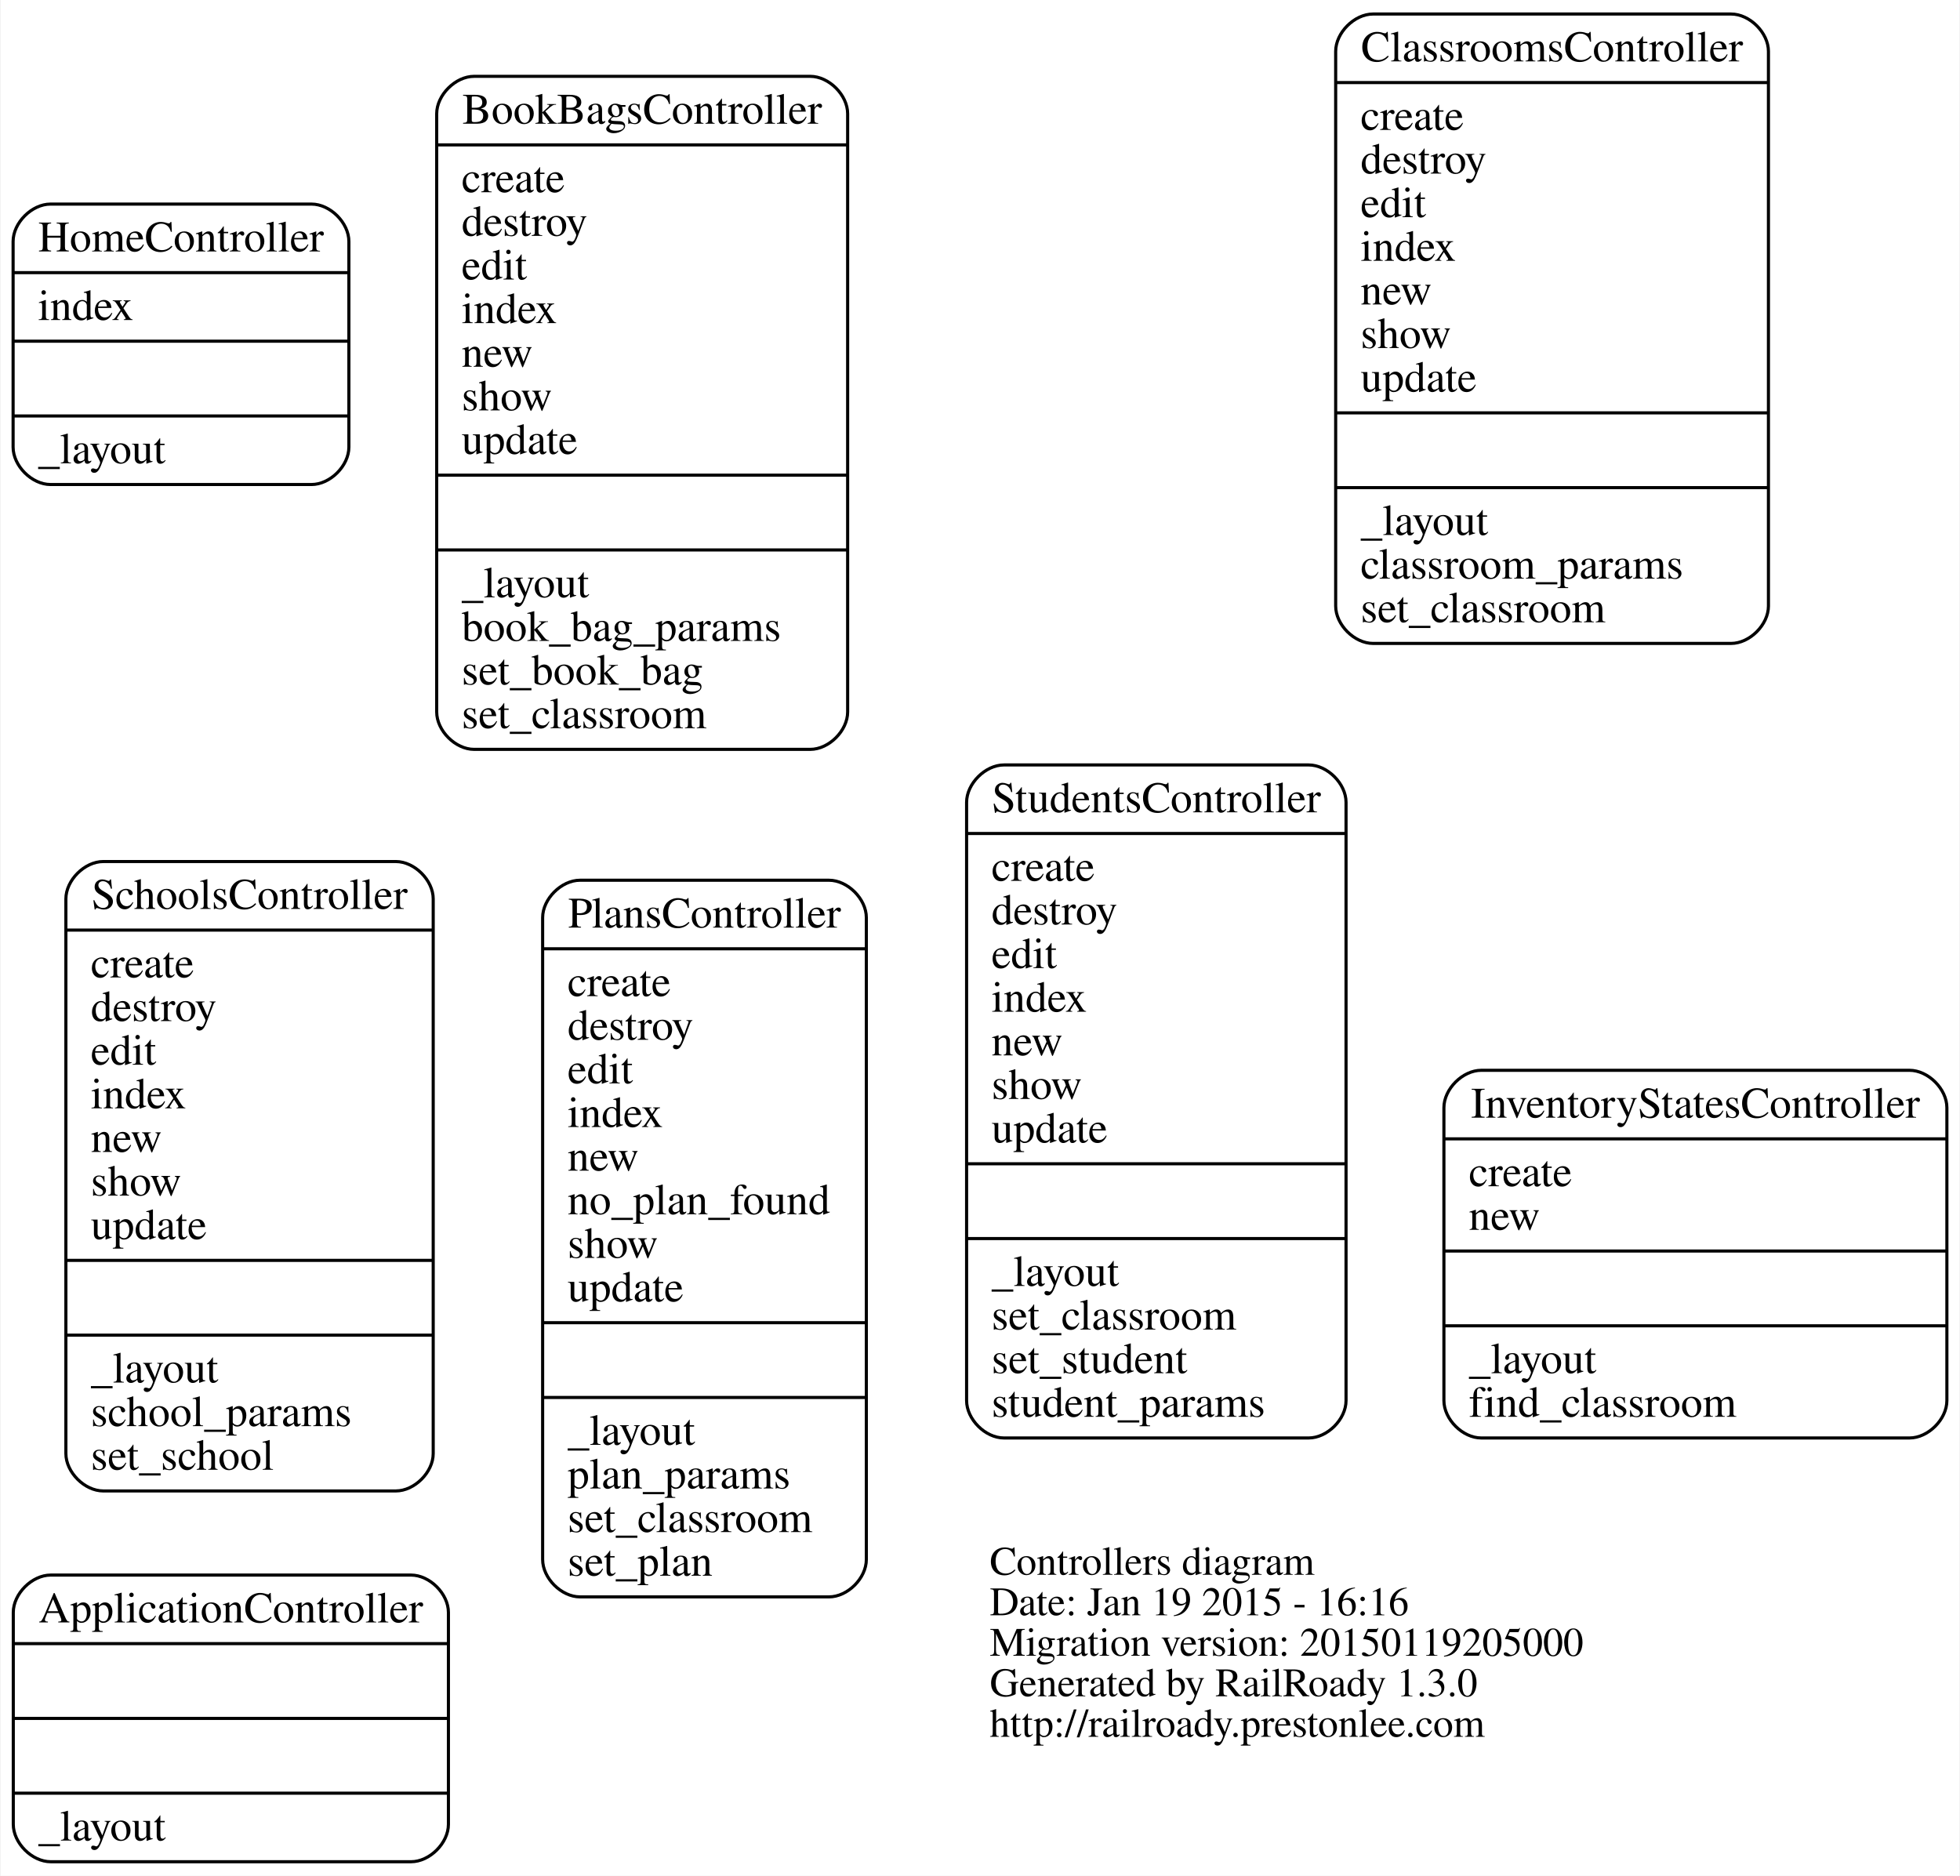
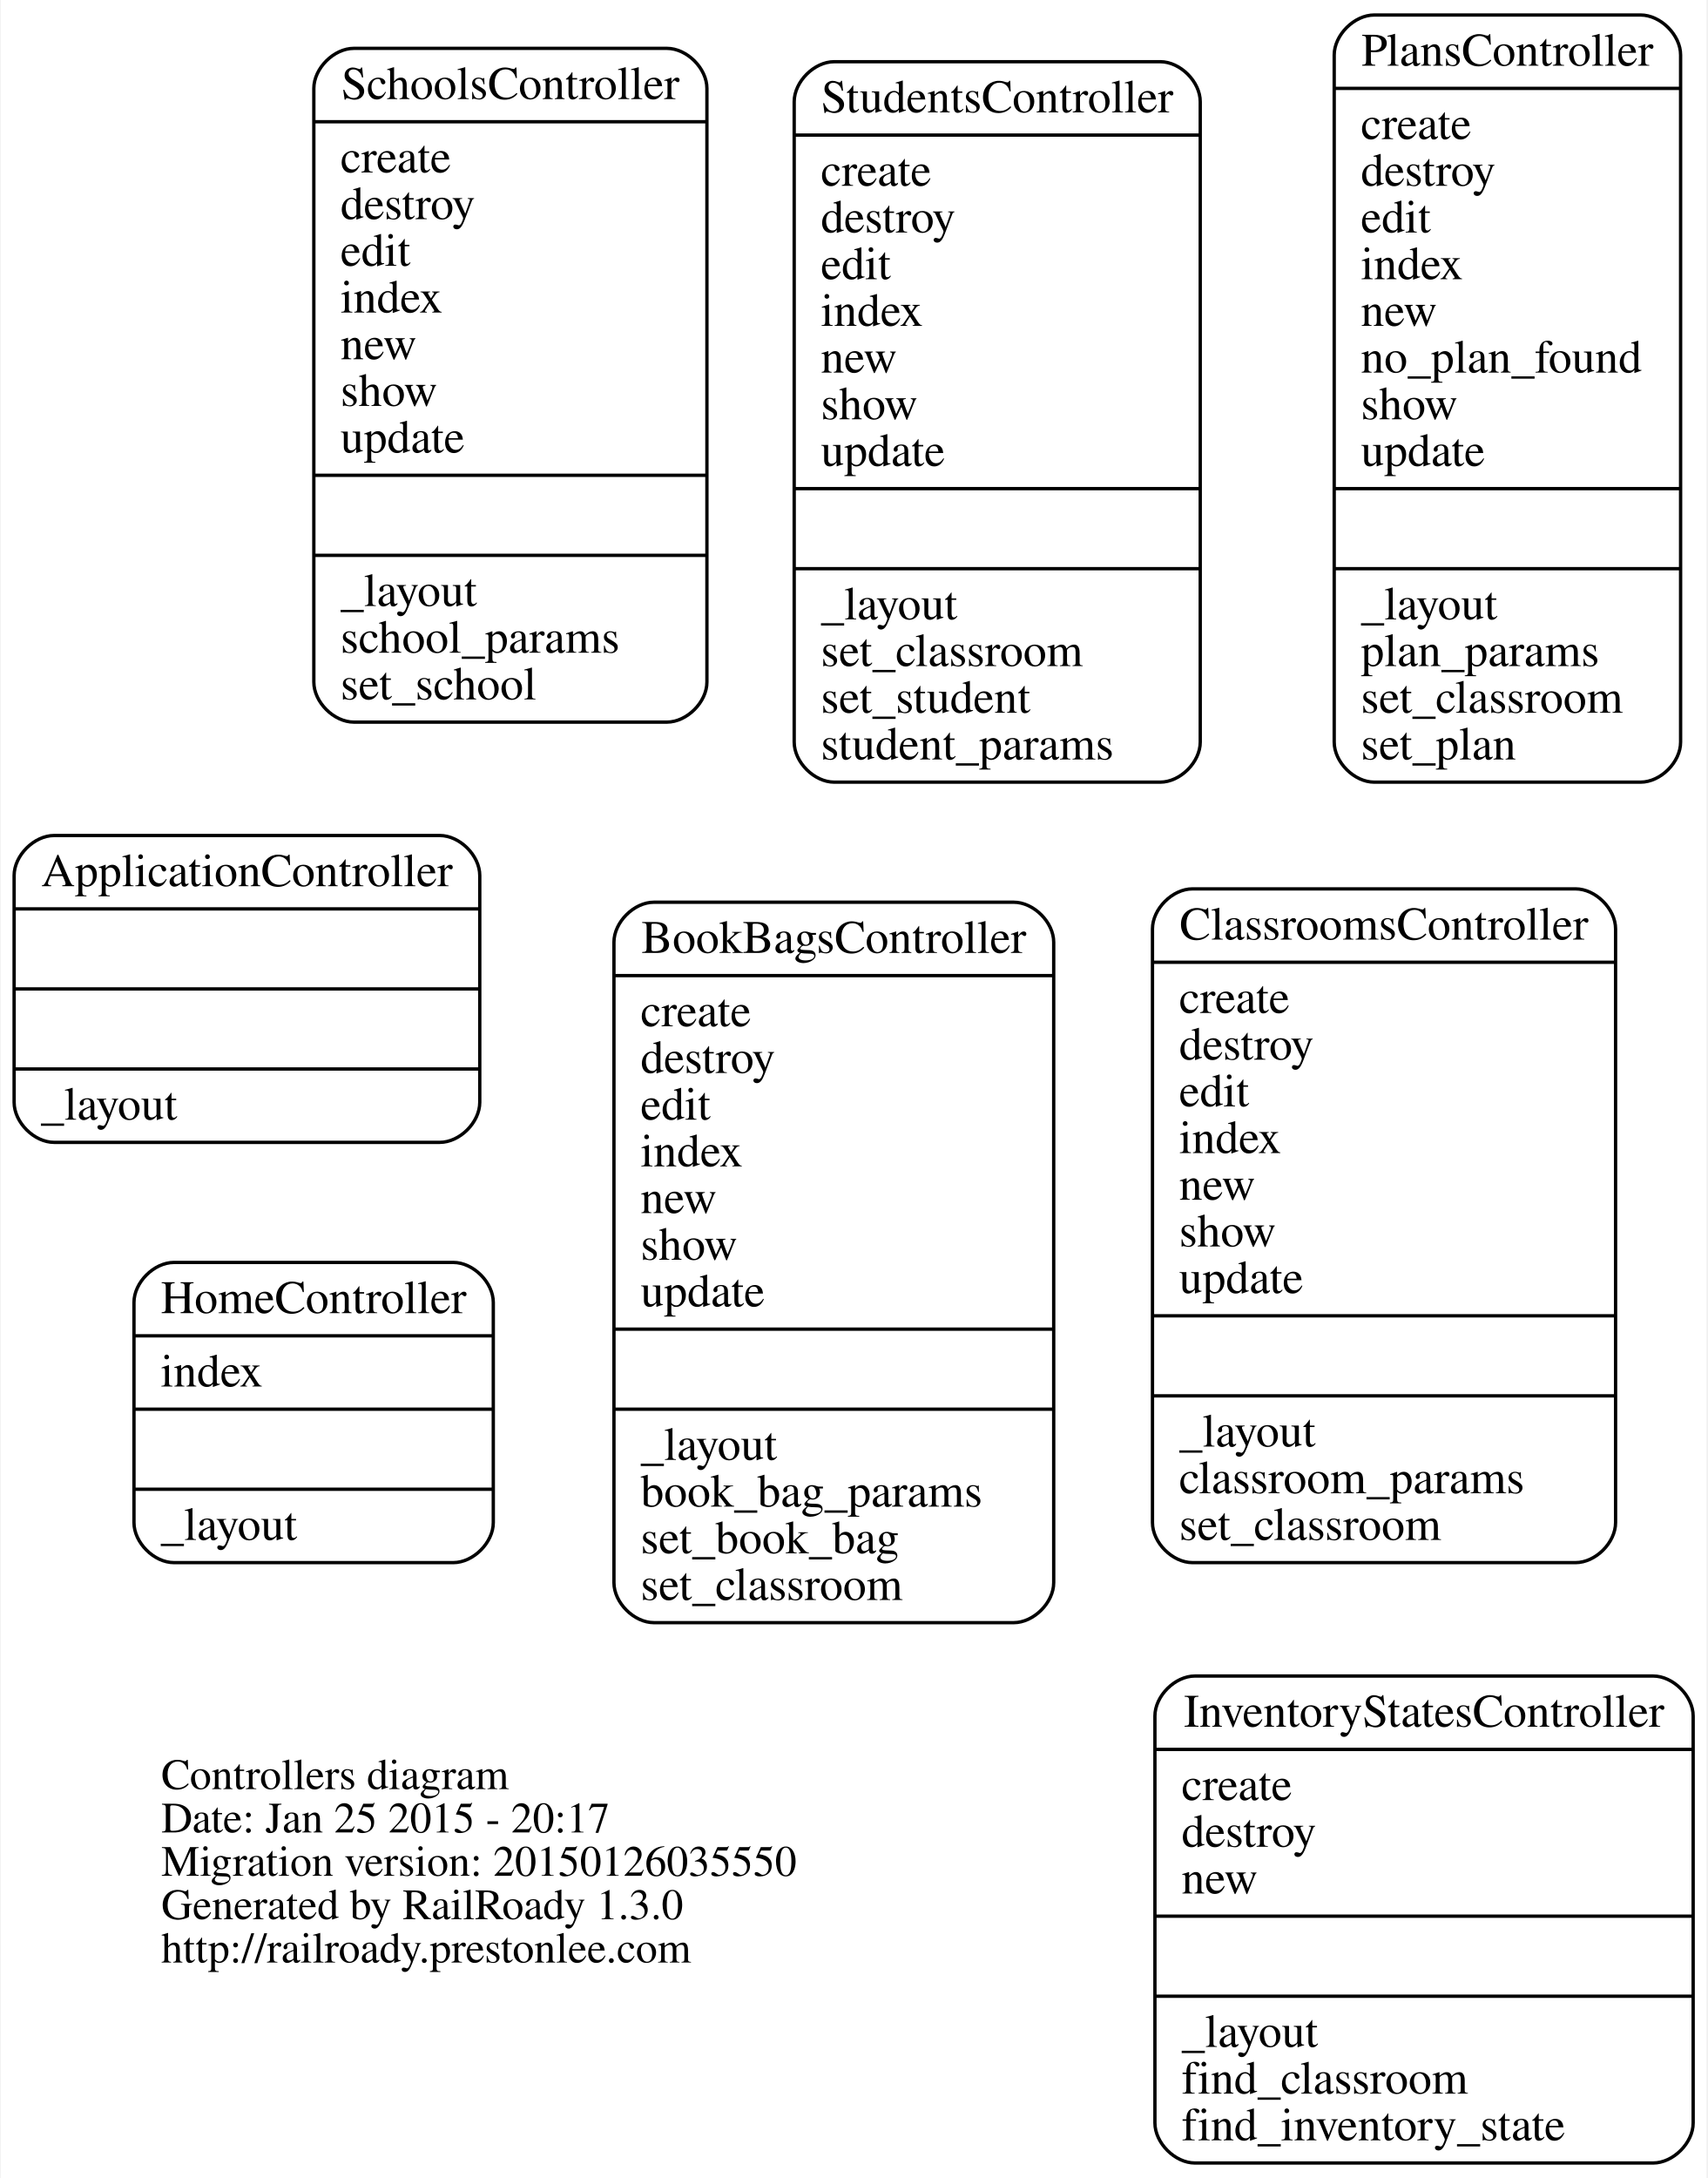
- <svg xmlns="http://www.w3.org/2000/svg" width="629pt" height="602pt" viewBox="0.00 0.00 628.59 602.00">
-   <g id="graph0" class="graph" transform="scale(1 1) rotate(0) translate(241.879 394.5)">
-     <polygon fill="white" stroke="none" points="-241.879,207.5 -241.879,-394.5 386.707,-394.5 386.707,207.5 -241.879,207.5" />
+ <svg xmlns="http://www.w3.org/2000/svg" width="512pt" height="653pt" viewBox="0.00 0.00 511.53 653.00">
+   <g id="graph0" class="graph" transform="scale(1 1) rotate(0) translate(255.821 379.5)">
+     <polygon fill="white" stroke="none" points="-255.821,273.5 -255.821,-379.5 255.707,-379.5 255.707,273.5 -255.821,273.5" />
    <g id="node1" class="node">
-       <text text-anchor="start" x="75.55" y="110.9" font-family="Times,serif" font-size="13.00">Controllers diagram</text>
-       <text text-anchor="start" x="75.55" y="123.9" font-family="Times,serif" font-size="13.00">Date: Jan 19 2015 - 16:16</text>
-       <text text-anchor="start" x="75.55" y="136.9" font-family="Times,serif" font-size="13.00">Migration version: 20150119205000</text>
-       <text text-anchor="start" x="75.55" y="149.9" font-family="Times,serif" font-size="13.00">Generated by RailRoady 1.3.0</text>
-       <text text-anchor="start" x="75.55" y="162.9" font-family="Times,serif" font-size="13.00">http://railroady.prestonlee.com</text>
+       <text text-anchor="start" x="-207.688" y="156.9" font-family="Times,serif" font-size="13.00">Controllers diagram</text>
+       <text text-anchor="start" x="-207.688" y="169.9" font-family="Times,serif" font-size="13.00">Date: Jan 25 2015 - 20:17</text>
+       <text text-anchor="start" x="-207.688" y="182.9" font-family="Times,serif" font-size="13.00">Migration version: 20150126035550</text>
+       <text text-anchor="start" x="-207.688" y="195.9" font-family="Times,serif" font-size="13.00">Generated by RailRoady 1.3.0</text>
+       <text text-anchor="start" x="-207.688" y="208.9" font-family="Times,serif" font-size="13.00">http://railroady.prestonlee.com</text>
    </g>
    <g id="node2" class="node">
-       <path fill="none" stroke="black" d="M-225.821,203C-225.821,203 -110.179,203 -110.179,203 -104.179,203 -98.179,197 -98.179,191 -98.179,191 -98.179,123 -98.179,123 -98.179,117 -104.179,111 -110.179,111 -110.179,111 -225.821,111 -225.821,111 -231.821,111 -237.821,117 -237.821,123 -237.821,123 -237.821,191 -237.821,191 -237.821,197 -231.821,203 -225.821,203" />
-       <text text-anchor="middle" x="-168" y="126.2" font-family="Times,serif" font-size="14.00">ApplicationController</text>
-       <polyline fill="none" stroke="black" points="-237.821,133 -98.179,133 " />
-       <polyline fill="none" stroke="black" points="-237.821,157 -98.179,157 " />
-       <polyline fill="none" stroke="black" points="-237.821,181 -98.179,181 " />
-       <text text-anchor="start" x="-229.821" y="196.2" font-family="Times,serif" font-size="14.00">_layout</text>
+       <path fill="none" stroke="black" d="M-239.821,-37C-239.821,-37 -124.179,-37 -124.179,-37 -118.179,-37 -112.179,-43 -112.179,-49 -112.179,-49 -112.179,-117 -112.179,-117 -112.179,-123 -118.179,-129 -124.179,-129 -124.179,-129 -239.821,-129 -239.821,-129 -245.821,-129 -251.821,-123 -251.821,-117 -251.821,-117 -251.821,-49 -251.821,-49 -251.821,-43 -245.821,-37 -239.821,-37" />
+       <text text-anchor="middle" x="-182" y="-113.8" font-family="Times,serif" font-size="14.00">ApplicationController</text>
+       <polyline fill="none" stroke="black" points="-251.821,-107 -112.179,-107 " />
+       <polyline fill="none" stroke="black" points="-251.821,-83 -112.179,-83 " />
+       <polyline fill="none" stroke="black" points="-251.821,-59 -112.179,-59 " />
+       <text text-anchor="start" x="-243.821" y="-43.8" font-family="Times,serif" font-size="14.00">_layout</text>
    </g>
    <g id="node3" class="node">
-       <path fill="none" stroke="black" d="M-89.941,-154C-89.941,-154 17.941,-154 17.941,-154 23.941,-154 29.941,-160 29.941,-166 29.941,-166 29.941,-358 29.941,-358 29.941,-364 23.941,-370 17.941,-370 17.941,-370 -89.941,-370 -89.941,-370 -95.941,-370 -101.941,-364 -101.941,-358 -101.941,-358 -101.941,-166 -101.941,-166 -101.941,-160 -95.941,-154 -89.941,-154" />
-       <text text-anchor="middle" x="-36" y="-354.8" font-family="Times,serif" font-size="14.00">BookBagsController</text>
-       <polyline fill="none" stroke="black" points="-101.941,-348 29.941,-348 " />
-       <text text-anchor="start" x="-93.941" y="-332.8" font-family="Times,serif" font-size="14.00">create</text>
-       <text text-anchor="start" x="-93.941" y="-318.8" font-family="Times,serif" font-size="14.00">destroy</text>
-       <text text-anchor="start" x="-93.941" y="-304.8" font-family="Times,serif" font-size="14.00">edit</text>
-       <text text-anchor="start" x="-93.941" y="-290.8" font-family="Times,serif" font-size="14.00">index</text>
-       <text text-anchor="start" x="-93.941" y="-276.8" font-family="Times,serif" font-size="14.00">new</text>
-       <text text-anchor="start" x="-93.941" y="-262.8" font-family="Times,serif" font-size="14.00">show</text>
-       <text text-anchor="start" x="-93.941" y="-248.8" font-family="Times,serif" font-size="14.00">update</text>
-       <polyline fill="none" stroke="black" points="-101.941,-242 29.941,-242 " />
-       <polyline fill="none" stroke="black" points="-101.941,-218 29.941,-218 " />
-       <text text-anchor="start" x="-93.941" y="-202.8" font-family="Times,serif" font-size="14.00">_layout</text>
-       <text text-anchor="start" x="-93.941" y="-188.8" font-family="Times,serif" font-size="14.00">book_bag_params</text>
-       <text text-anchor="start" x="-93.941" y="-174.8" font-family="Times,serif" font-size="14.00">set_book_bag</text>
-       <text text-anchor="start" x="-93.941" y="-160.8" font-family="Times,serif" font-size="14.00">set_classroom</text>
+       <path fill="none" stroke="black" d="M-59.941,107C-59.941,107 47.941,107 47.941,107 53.941,107 59.941,101 59.941,95 59.941,95 59.941,-97 59.941,-97 59.941,-103 53.941,-109 47.941,-109 47.941,-109 -59.941,-109 -59.941,-109 -65.941,-109 -71.941,-103 -71.941,-97 -71.941,-97 -71.941,95 -71.941,95 -71.941,101 -65.941,107 -59.941,107" />
+       <text text-anchor="middle" x="-6" y="-93.8" font-family="Times,serif" font-size="14.00">BookBagsController</text>
+       <polyline fill="none" stroke="black" points="-71.941,-87 59.941,-87 " />
+       <text text-anchor="start" x="-63.941" y="-71.8" font-family="Times,serif" font-size="14.00">create</text>
+       <text text-anchor="start" x="-63.941" y="-57.8" font-family="Times,serif" font-size="14.00">destroy</text>
+       <text text-anchor="start" x="-63.941" y="-43.8" font-family="Times,serif" font-size="14.00">edit</text>
+       <text text-anchor="start" x="-63.941" y="-29.8" font-family="Times,serif" font-size="14.00">index</text>
+       <text text-anchor="start" x="-63.941" y="-15.8" font-family="Times,serif" font-size="14.00">new</text>
+       <text text-anchor="start" x="-63.941" y="-1.8" font-family="Times,serif" font-size="14.00">show</text>
+       <text text-anchor="start" x="-63.941" y="12.2" font-family="Times,serif" font-size="14.00">update</text>
+       <polyline fill="none" stroke="black" points="-71.941,19 59.941,19 " />
+       <polyline fill="none" stroke="black" points="-71.941,43 59.941,43 " />
+       <text text-anchor="start" x="-63.941" y="58.2" font-family="Times,serif" font-size="14.00">_layout</text>
+       <text text-anchor="start" x="-63.941" y="72.2" font-family="Times,serif" font-size="14.00">book_bag_params</text>
+       <text text-anchor="start" x="-63.941" y="86.2" font-family="Times,serif" font-size="14.00">set_book_bag</text>
+       <text text-anchor="start" x="-63.941" y="100.2" font-family="Times,serif" font-size="14.00">set_classroom</text>
    </g>
    <g id="node4" class="node">
-       <path fill="none" stroke="black" d="M198.559,-188C198.559,-188 313.441,-188 313.441,-188 319.441,-188 325.441,-194 325.441,-200 325.441,-200 325.441,-378 325.441,-378 325.441,-384 319.441,-390 313.441,-390 313.441,-390 198.559,-390 198.559,-390 192.559,-390 186.559,-384 186.559,-378 186.559,-378 186.559,-200 186.559,-200 186.559,-194 192.559,-188 198.559,-188" />
-       <text text-anchor="middle" x="256" y="-374.8" font-family="Times,serif" font-size="14.00">ClassroomsController</text>
-       <polyline fill="none" stroke="black" points="186.559,-368 325.441,-368 " />
-       <text text-anchor="start" x="194.559" y="-352.8" font-family="Times,serif" font-size="14.00">create</text>
-       <text text-anchor="start" x="194.559" y="-338.8" font-family="Times,serif" font-size="14.00">destroy</text>
-       <text text-anchor="start" x="194.559" y="-324.8" font-family="Times,serif" font-size="14.00">edit</text>
-       <text text-anchor="start" x="194.559" y="-310.8" font-family="Times,serif" font-size="14.00">index</text>
-       <text text-anchor="start" x="194.559" y="-296.8" font-family="Times,serif" font-size="14.00">new</text>
-       <text text-anchor="start" x="194.559" y="-282.8" font-family="Times,serif" font-size="14.00">show</text>
-       <text text-anchor="start" x="194.559" y="-268.8" font-family="Times,serif" font-size="14.00">update</text>
-       <polyline fill="none" stroke="black" points="186.559,-262 325.441,-262 " />
-       <polyline fill="none" stroke="black" points="186.559,-238 325.441,-238 " />
-       <text text-anchor="start" x="194.559" y="-222.8" font-family="Times,serif" font-size="14.00">_layout</text>
-       <text text-anchor="start" x="194.559" y="-208.8" font-family="Times,serif" font-size="14.00">classroom_params</text>
-       <text text-anchor="start" x="194.559" y="-194.8" font-family="Times,serif" font-size="14.00">set_classroom</text>
+       <path fill="none" stroke="black" d="M101.559,89C101.559,89 216.441,89 216.441,89 222.441,89 228.441,83 228.441,77 228.441,77 228.441,-101 228.441,-101 228.441,-107 222.441,-113 216.441,-113 216.441,-113 101.559,-113 101.559,-113 95.559,-113 89.559,-107 89.559,-101 89.559,-101 89.559,77 89.559,77 89.559,83 95.559,89 101.559,89" />
+       <text text-anchor="middle" x="159" y="-97.8" font-family="Times,serif" font-size="14.00">ClassroomsController</text>
+       <polyline fill="none" stroke="black" points="89.559,-91 228.441,-91 " />
+       <text text-anchor="start" x="97.559" y="-75.8" font-family="Times,serif" font-size="14.00">create</text>
+       <text text-anchor="start" x="97.559" y="-61.8" font-family="Times,serif" font-size="14.00">destroy</text>
+       <text text-anchor="start" x="97.559" y="-47.8" font-family="Times,serif" font-size="14.00">edit</text>
+       <text text-anchor="start" x="97.559" y="-33.8" font-family="Times,serif" font-size="14.00">index</text>
+       <text text-anchor="start" x="97.559" y="-19.8" font-family="Times,serif" font-size="14.00">new</text>
+       <text text-anchor="start" x="97.559" y="-5.8" font-family="Times,serif" font-size="14.00">show</text>
+       <text text-anchor="start" x="97.559" y="8.2" font-family="Times,serif" font-size="14.00">update</text>
+       <polyline fill="none" stroke="black" points="89.559,15 228.441,15 " />
+       <polyline fill="none" stroke="black" points="89.559,39 228.441,39 " />
+       <text text-anchor="start" x="97.559" y="54.2" font-family="Times,serif" font-size="14.00">_layout</text>
+       <text text-anchor="start" x="97.559" y="68.2" font-family="Times,serif" font-size="14.00">classroom_params</text>
+       <text text-anchor="start" x="97.559" y="82.2" font-family="Times,serif" font-size="14.00">set_classroom</text>
    </g>
    <g id="node5" class="node">
-       <path fill="none" stroke="black" d="M-225.879,-239C-225.879,-239 -142.121,-239 -142.121,-239 -136.121,-239 -130.121,-245 -130.121,-251 -130.121,-251 -130.121,-317 -130.121,-317 -130.121,-323 -136.121,-329 -142.121,-329 -142.121,-329 -225.879,-329 -225.879,-329 -231.879,-329 -237.879,-323 -237.879,-317 -237.879,-317 -237.879,-251 -237.879,-251 -237.879,-245 -231.879,-239 -225.879,-239" />
-       <text text-anchor="middle" x="-184" y="-313.8" font-family="Times,serif" font-size="14.00">HomeController</text>
-       <polyline fill="none" stroke="black" points="-237.879,-307 -130.121,-307 " />
-       <text text-anchor="start" x="-229.879" y="-291.8" font-family="Times,serif" font-size="14.00">index</text>
-       <polyline fill="none" stroke="black" points="-237.879,-285 -130.121,-285 " />
-       <polyline fill="none" stroke="black" points="-237.879,-261 -130.121,-261 " />
-       <text text-anchor="start" x="-229.879" y="-245.8" font-family="Times,serif" font-size="14.00">_layout</text>
+       <path fill="none" stroke="black" d="M-203.879,89C-203.879,89 -120.121,89 -120.121,89 -114.121,89 -108.121,83 -108.121,77 -108.121,77 -108.121,11 -108.121,11 -108.121,5 -114.121,-1 -120.121,-1 -120.121,-1 -203.879,-1 -203.879,-1 -209.879,-1 -215.879,5 -215.879,11 -215.879,11 -215.879,77 -215.879,77 -215.879,83 -209.879,89 -203.879,89" />
+       <text text-anchor="middle" x="-162" y="14.2" font-family="Times,serif" font-size="14.00">HomeController</text>
+       <polyline fill="none" stroke="black" points="-215.879,21 -108.121,21 " />
+       <text text-anchor="start" x="-207.879" y="36.2" font-family="Times,serif" font-size="14.00">index</text>
+       <polyline fill="none" stroke="black" points="-215.879,43 -108.121,43 " />
+       <polyline fill="none" stroke="black" points="-215.879,67 -108.121,67 " />
+       <text text-anchor="start" x="-207.879" y="82.2" font-family="Times,serif" font-size="14.00">_layout</text>
    </g>
    <g id="node6" class="node">
-       <path fill="none" stroke="black" d="M233.293,67C233.293,67 370.707,67 370.707,67 376.707,67 382.707,61 382.707,55 382.707,55 382.707,-39 382.707,-39 382.707,-45 376.707,-51 370.707,-51 370.707,-51 233.293,-51 233.293,-51 227.293,-51 221.293,-45 221.293,-39 221.293,-39 221.293,55 221.293,55 221.293,61 227.293,67 233.293,67" />
-       <text text-anchor="middle" x="302" y="-35.8" font-family="Times,serif" font-size="14.00">InventoryStatesController</text>
-       <polyline fill="none" stroke="black" points="221.293,-29 382.707,-29 " />
-       <text text-anchor="start" x="229.293" y="-13.8" font-family="Times,serif" font-size="14.00">create</text>
-       <text text-anchor="start" x="229.293" y="0.2" font-family="Times,serif" font-size="14.00">new</text>
-       <polyline fill="none" stroke="black" points="221.293,7 382.707,7 " />
-       <polyline fill="none" stroke="black" points="221.293,31 382.707,31 " />
-       <text text-anchor="start" x="229.293" y="46.2" font-family="Times,serif" font-size="14.00">_layout</text>
-       <text text-anchor="start" x="229.293" y="60.2" font-family="Times,serif" font-size="14.00">find_classroom</text>
+       <path fill="none" stroke="black" d="M102.293,269C102.293,269 239.707,269 239.707,269 245.707,269 251.707,263 251.707,257 251.707,257 251.707,135 251.707,135 251.707,129 245.707,123 239.707,123 239.707,123 102.293,123 102.293,123 96.293,123 90.293,129 90.293,135 90.293,135 90.293,257 90.293,257 90.293,263 96.293,269 102.293,269" />
+       <text text-anchor="middle" x="171" y="138.2" font-family="Times,serif" font-size="14.00">InventoryStatesController</text>
+       <polyline fill="none" stroke="black" points="90.293,145 251.707,145 " />
+       <text text-anchor="start" x="98.293" y="160.2" font-family="Times,serif" font-size="14.00">create</text>
+       <text text-anchor="start" x="98.293" y="174.2" font-family="Times,serif" font-size="14.00">destroy</text>
+       <text text-anchor="start" x="98.293" y="188.2" font-family="Times,serif" font-size="14.00">new</text>
+       <polyline fill="none" stroke="black" points="90.293,195 251.707,195 " />
+       <polyline fill="none" stroke="black" points="90.293,219 251.707,219 " />
+       <text text-anchor="start" x="98.293" y="234.2" font-family="Times,serif" font-size="14.00">_layout</text>
+       <text text-anchor="start" x="98.293" y="248.2" font-family="Times,serif" font-size="14.00">find_classroom</text>
+       <text text-anchor="start" x="98.293" y="262.2" font-family="Times,serif" font-size="14.00">find_inventory_state</text>
    </g>
    <g id="node7" class="node">
-       <path fill="none" stroke="black" d="M-55.941,118C-55.941,118 23.941,118 23.941,118 29.941,118 35.941,112 35.941,106 35.941,106 35.941,-100 35.941,-100 35.941,-106 29.941,-112 23.941,-112 23.941,-112 -55.941,-112 -55.941,-112 -61.941,-112 -67.941,-106 -67.941,-100 -67.941,-100 -67.941,106 -67.941,106 -67.941,112 -61.941,118 -55.941,118" />
-       <text text-anchor="middle" x="-16" y="-96.8" font-family="Times,serif" font-size="14.00">PlansController</text>
-       <polyline fill="none" stroke="black" points="-67.941,-90 35.941,-90 " />
-       <text text-anchor="start" x="-59.941" y="-74.8" font-family="Times,serif" font-size="14.00">create</text>
-       <text text-anchor="start" x="-59.941" y="-60.8" font-family="Times,serif" font-size="14.00">destroy</text>
-       <text text-anchor="start" x="-59.941" y="-46.8" font-family="Times,serif" font-size="14.00">edit</text>
-       <text text-anchor="start" x="-59.941" y="-32.8" font-family="Times,serif" font-size="14.00">index</text>
-       <text text-anchor="start" x="-59.941" y="-18.8" font-family="Times,serif" font-size="14.00">new</text>
-       <text text-anchor="start" x="-59.941" y="-4.8" font-family="Times,serif" font-size="14.00">no_plan_found</text>
-       <text text-anchor="start" x="-59.941" y="9.2" font-family="Times,serif" font-size="14.00">show</text>
-       <text text-anchor="start" x="-59.941" y="23.2" font-family="Times,serif" font-size="14.00">update</text>
-       <polyline fill="none" stroke="black" points="-67.941,30 35.941,30 " />
-       <polyline fill="none" stroke="black" points="-67.941,54 35.941,54 " />
-       <text text-anchor="start" x="-59.941" y="69.2" font-family="Times,serif" font-size="14.00">_layout</text>
-       <text text-anchor="start" x="-59.941" y="83.2" font-family="Times,serif" font-size="14.00">plan_params</text>
-       <text text-anchor="start" x="-59.941" y="97.2" font-family="Times,serif" font-size="14.00">set_classroom</text>
-       <text text-anchor="start" x="-59.941" y="111.2" font-family="Times,serif" font-size="14.00">set_plan</text>
+       <path fill="none" stroke="black" d="M156.059,-145C156.059,-145 235.941,-145 235.941,-145 241.941,-145 247.941,-151 247.941,-157 247.941,-157 247.941,-363 247.941,-363 247.941,-369 241.941,-375 235.941,-375 235.941,-375 156.059,-375 156.059,-375 150.059,-375 144.059,-369 144.059,-363 144.059,-363 144.059,-157 144.059,-157 144.059,-151 150.059,-145 156.059,-145" />
+       <text text-anchor="middle" x="196" y="-359.8" font-family="Times,serif" font-size="14.00">PlansController</text>
+       <polyline fill="none" stroke="black" points="144.059,-353 247.941,-353 " />
+       <text text-anchor="start" x="152.059" y="-337.8" font-family="Times,serif" font-size="14.00">create</text>
+       <text text-anchor="start" x="152.059" y="-323.8" font-family="Times,serif" font-size="14.00">destroy</text>
+       <text text-anchor="start" x="152.059" y="-309.8" font-family="Times,serif" font-size="14.00">edit</text>
+       <text text-anchor="start" x="152.059" y="-295.8" font-family="Times,serif" font-size="14.00">index</text>
+       <text text-anchor="start" x="152.059" y="-281.8" font-family="Times,serif" font-size="14.00">new</text>
+       <text text-anchor="start" x="152.059" y="-267.8" font-family="Times,serif" font-size="14.00">no_plan_found</text>
+       <text text-anchor="start" x="152.059" y="-253.8" font-family="Times,serif" font-size="14.00">show</text>
+       <text text-anchor="start" x="152.059" y="-239.8" font-family="Times,serif" font-size="14.00">update</text>
+       <polyline fill="none" stroke="black" points="144.059,-233 247.941,-233 " />
+       <polyline fill="none" stroke="black" points="144.059,-209 247.941,-209 " />
+       <text text-anchor="start" x="152.059" y="-193.8" font-family="Times,serif" font-size="14.00">_layout</text>
+       <text text-anchor="start" x="152.059" y="-179.8" font-family="Times,serif" font-size="14.00">plan_params</text>
+       <text text-anchor="start" x="152.059" y="-165.8" font-family="Times,serif" font-size="14.00">set_classroom</text>
+       <text text-anchor="start" x="152.059" y="-151.8" font-family="Times,serif" font-size="14.00">set_plan</text>
    </g>
    <g id="node8" class="node">
-       <path fill="none" stroke="black" d="M-208.941,84C-208.941,84 -115.059,84 -115.059,84 -109.059,84 -103.059,78 -103.059,72 -103.059,72 -103.059,-106 -103.059,-106 -103.059,-112 -109.059,-118 -115.059,-118 -115.059,-118 -208.941,-118 -208.941,-118 -214.941,-118 -220.941,-112 -220.941,-106 -220.941,-106 -220.941,72 -220.941,72 -220.941,78 -214.941,84 -208.941,84" />
-       <text text-anchor="middle" x="-162" y="-102.8" font-family="Times,serif" font-size="14.00">SchoolsController</text>
-       <polyline fill="none" stroke="black" points="-220.941,-96 -103.059,-96 " />
-       <text text-anchor="start" x="-212.941" y="-80.8" font-family="Times,serif" font-size="14.00">create</text>
-       <text text-anchor="start" x="-212.941" y="-66.8" font-family="Times,serif" font-size="14.00">destroy</text>
-       <text text-anchor="start" x="-212.941" y="-52.8" font-family="Times,serif" font-size="14.00">edit</text>
-       <text text-anchor="start" x="-212.941" y="-38.8" font-family="Times,serif" font-size="14.00">index</text>
-       <text text-anchor="start" x="-212.941" y="-24.8" font-family="Times,serif" font-size="14.00">new</text>
-       <text text-anchor="start" x="-212.941" y="-10.8" font-family="Times,serif" font-size="14.00">show</text>
-       <text text-anchor="start" x="-212.941" y="3.2" font-family="Times,serif" font-size="14.00">update</text>
-       <polyline fill="none" stroke="black" points="-220.941,10 -103.059,10 " />
-       <polyline fill="none" stroke="black" points="-220.941,34 -103.059,34 " />
-       <text text-anchor="start" x="-212.941" y="49.2" font-family="Times,serif" font-size="14.00">_layout</text>
-       <text text-anchor="start" x="-212.941" y="63.2" font-family="Times,serif" font-size="14.00">school_params</text>
-       <text text-anchor="start" x="-212.941" y="77.2" font-family="Times,serif" font-size="14.00">set_school</text>
+       <path fill="none" stroke="black" d="M-149.941,-163C-149.941,-163 -56.059,-163 -56.059,-163 -50.059,-163 -44.059,-169 -44.059,-175 -44.059,-175 -44.059,-353 -44.059,-353 -44.059,-359 -50.059,-365 -56.059,-365 -56.059,-365 -149.941,-365 -149.941,-365 -155.941,-365 -161.941,-359 -161.941,-353 -161.941,-353 -161.941,-175 -161.941,-175 -161.941,-169 -155.941,-163 -149.941,-163" />
+       <text text-anchor="middle" x="-103" y="-349.8" font-family="Times,serif" font-size="14.00">SchoolsController</text>
+       <polyline fill="none" stroke="black" points="-161.941,-343 -44.059,-343 " />
+       <text text-anchor="start" x="-153.941" y="-327.8" font-family="Times,serif" font-size="14.00">create</text>
+       <text text-anchor="start" x="-153.941" y="-313.8" font-family="Times,serif" font-size="14.00">destroy</text>
+       <text text-anchor="start" x="-153.941" y="-299.8" font-family="Times,serif" font-size="14.00">edit</text>
+       <text text-anchor="start" x="-153.941" y="-285.8" font-family="Times,serif" font-size="14.00">index</text>
+       <text text-anchor="start" x="-153.941" y="-271.8" font-family="Times,serif" font-size="14.00">new</text>
+       <text text-anchor="start" x="-153.941" y="-257.8" font-family="Times,serif" font-size="14.00">show</text>
+       <text text-anchor="start" x="-153.941" y="-243.8" font-family="Times,serif" font-size="14.00">update</text>
+       <polyline fill="none" stroke="black" points="-161.941,-237 -44.059,-237 " />
+       <polyline fill="none" stroke="black" points="-161.941,-213 -44.059,-213 " />
+       <text text-anchor="start" x="-153.941" y="-197.8" font-family="Times,serif" font-size="14.00">_layout</text>
+       <text text-anchor="start" x="-153.941" y="-183.8" font-family="Times,serif" font-size="14.00">school_params</text>
+       <text text-anchor="start" x="-153.941" y="-169.8" font-family="Times,serif" font-size="14.00">set_school</text>
    </g>
    <g id="node9" class="node">
-       <path fill="none" stroke="black" d="M80.114,67C80.114,67 177.886,67 177.886,67 183.886,67 189.886,61 189.886,55 189.886,55 189.886,-137 189.886,-137 189.886,-143 183.886,-149 177.886,-149 177.886,-149 80.114,-149 80.114,-149 74.114,-149 68.114,-143 68.114,-137 68.114,-137 68.114,55 68.114,55 68.114,61 74.114,67 80.114,67" />
-       <text text-anchor="middle" x="129" y="-133.8" font-family="Times,serif" font-size="14.00">StudentsController</text>
-       <polyline fill="none" stroke="black" points="68.114,-127 189.886,-127 " />
-       <text text-anchor="start" x="76.114" y="-111.8" font-family="Times,serif" font-size="14.00">create</text>
-       <text text-anchor="start" x="76.114" y="-97.8" font-family="Times,serif" font-size="14.00">destroy</text>
-       <text text-anchor="start" x="76.114" y="-83.8" font-family="Times,serif" font-size="14.00">edit</text>
-       <text text-anchor="start" x="76.114" y="-69.8" font-family="Times,serif" font-size="14.00">index</text>
-       <text text-anchor="start" x="76.114" y="-55.8" font-family="Times,serif" font-size="14.00">new</text>
-       <text text-anchor="start" x="76.114" y="-41.8" font-family="Times,serif" font-size="14.00">show</text>
-       <text text-anchor="start" x="76.114" y="-27.8" font-family="Times,serif" font-size="14.00">update</text>
-       <polyline fill="none" stroke="black" points="68.114,-21 189.886,-21 " />
-       <polyline fill="none" stroke="black" points="68.114,3 189.886,3 " />
-       <text text-anchor="start" x="76.114" y="18.2" font-family="Times,serif" font-size="14.00">_layout</text>
-       <text text-anchor="start" x="76.114" y="32.2" font-family="Times,serif" font-size="14.00">set_classroom</text>
-       <text text-anchor="start" x="76.114" y="46.2" font-family="Times,serif" font-size="14.00">set_student</text>
-       <text text-anchor="start" x="76.114" y="60.2" font-family="Times,serif" font-size="14.00">student_params</text>
+       <path fill="none" stroke="black" d="M-5.886,-145C-5.886,-145 91.886,-145 91.886,-145 97.886,-145 103.886,-151 103.886,-157 103.886,-157 103.886,-349 103.886,-349 103.886,-355 97.886,-361 91.886,-361 91.886,-361 -5.886,-361 -5.886,-361 -11.886,-361 -17.886,-355 -17.886,-349 -17.886,-349 -17.886,-157 -17.886,-157 -17.886,-151 -11.886,-145 -5.886,-145" />
+       <text text-anchor="middle" x="43" y="-345.8" font-family="Times,serif" font-size="14.00">StudentsController</text>
+       <polyline fill="none" stroke="black" points="-17.886,-339 103.886,-339 " />
+       <text text-anchor="start" x="-9.886" y="-323.8" font-family="Times,serif" font-size="14.00">create</text>
+       <text text-anchor="start" x="-9.886" y="-309.8" font-family="Times,serif" font-size="14.00">destroy</text>
+       <text text-anchor="start" x="-9.886" y="-295.8" font-family="Times,serif" font-size="14.00">edit</text>
+       <text text-anchor="start" x="-9.886" y="-281.8" font-family="Times,serif" font-size="14.00">index</text>
+       <text text-anchor="start" x="-9.886" y="-267.8" font-family="Times,serif" font-size="14.00">new</text>
+       <text text-anchor="start" x="-9.886" y="-253.8" font-family="Times,serif" font-size="14.00">show</text>
+       <text text-anchor="start" x="-9.886" y="-239.8" font-family="Times,serif" font-size="14.00">update</text>
+       <polyline fill="none" stroke="black" points="-17.886,-233 103.886,-233 " />
+       <polyline fill="none" stroke="black" points="-17.886,-209 103.886,-209 " />
+       <text text-anchor="start" x="-9.886" y="-193.8" font-family="Times,serif" font-size="14.00">_layout</text>
+       <text text-anchor="start" x="-9.886" y="-179.8" font-family="Times,serif" font-size="14.00">set_classroom</text>
+       <text text-anchor="start" x="-9.886" y="-165.8" font-family="Times,serif" font-size="14.00">set_student</text>
+       <text text-anchor="start" x="-9.886" y="-151.8" font-family="Times,serif" font-size="14.00">student_params</text>
    </g>
  </g>
</svg>
